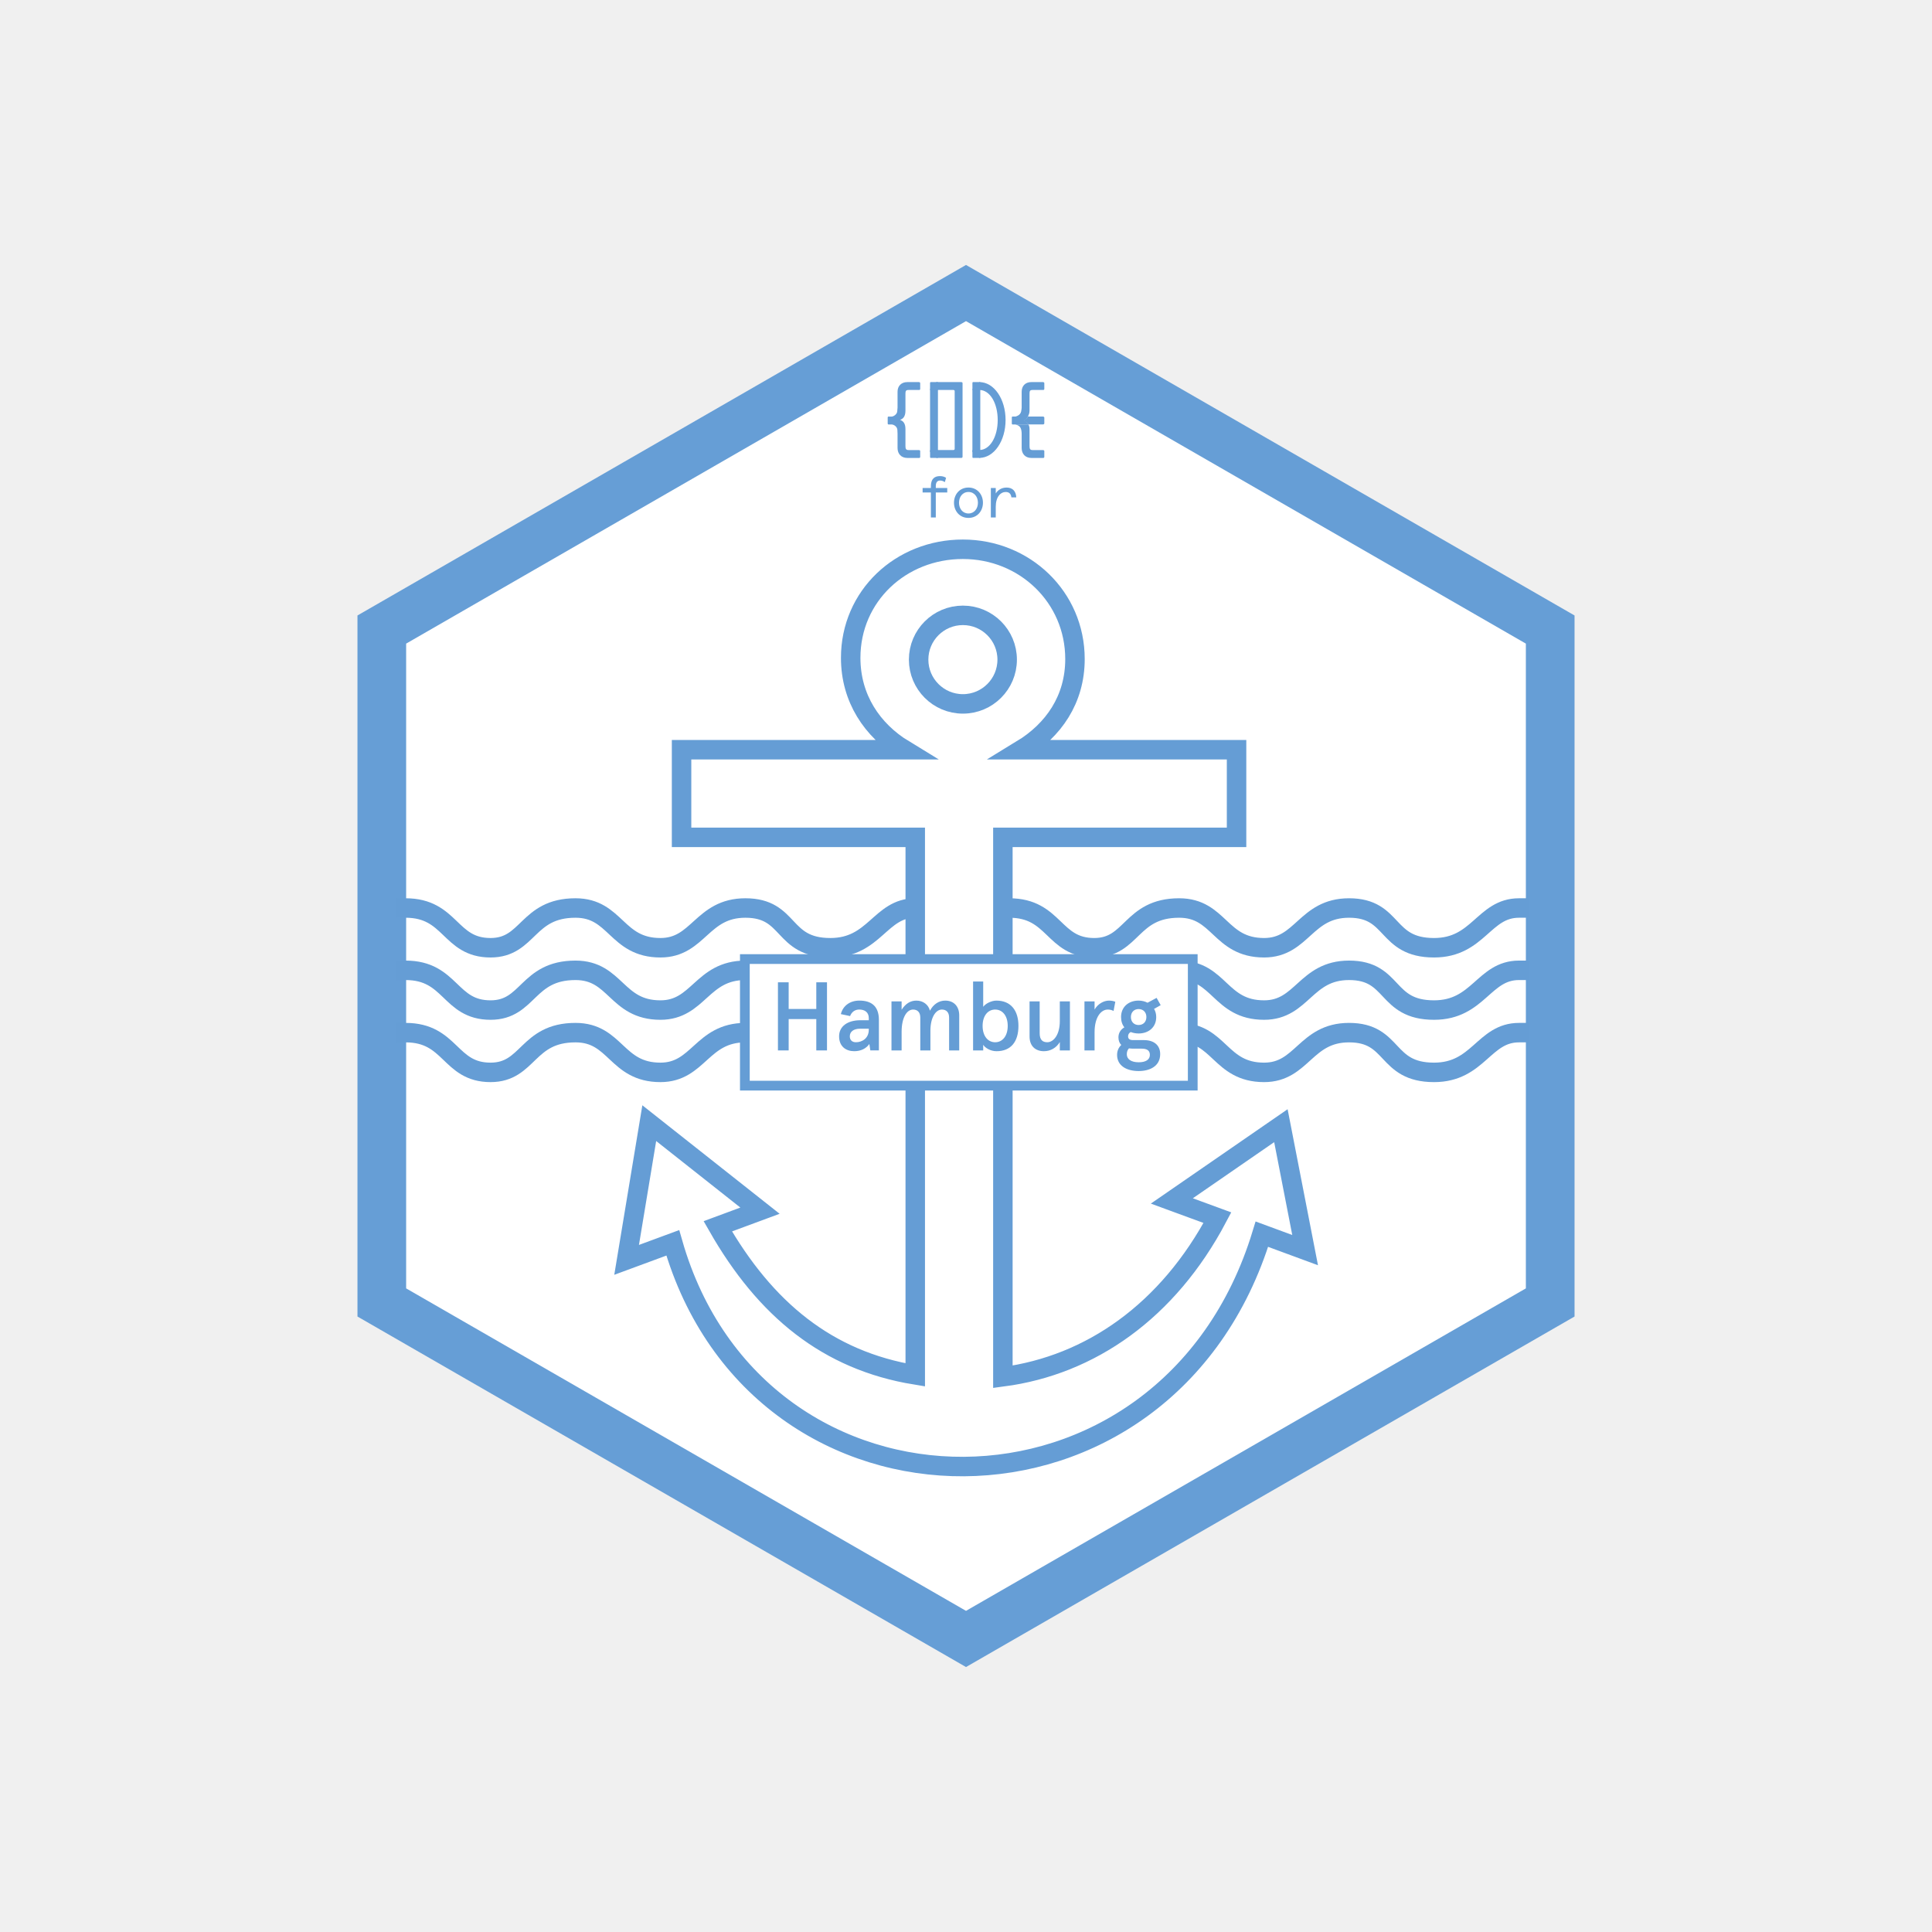
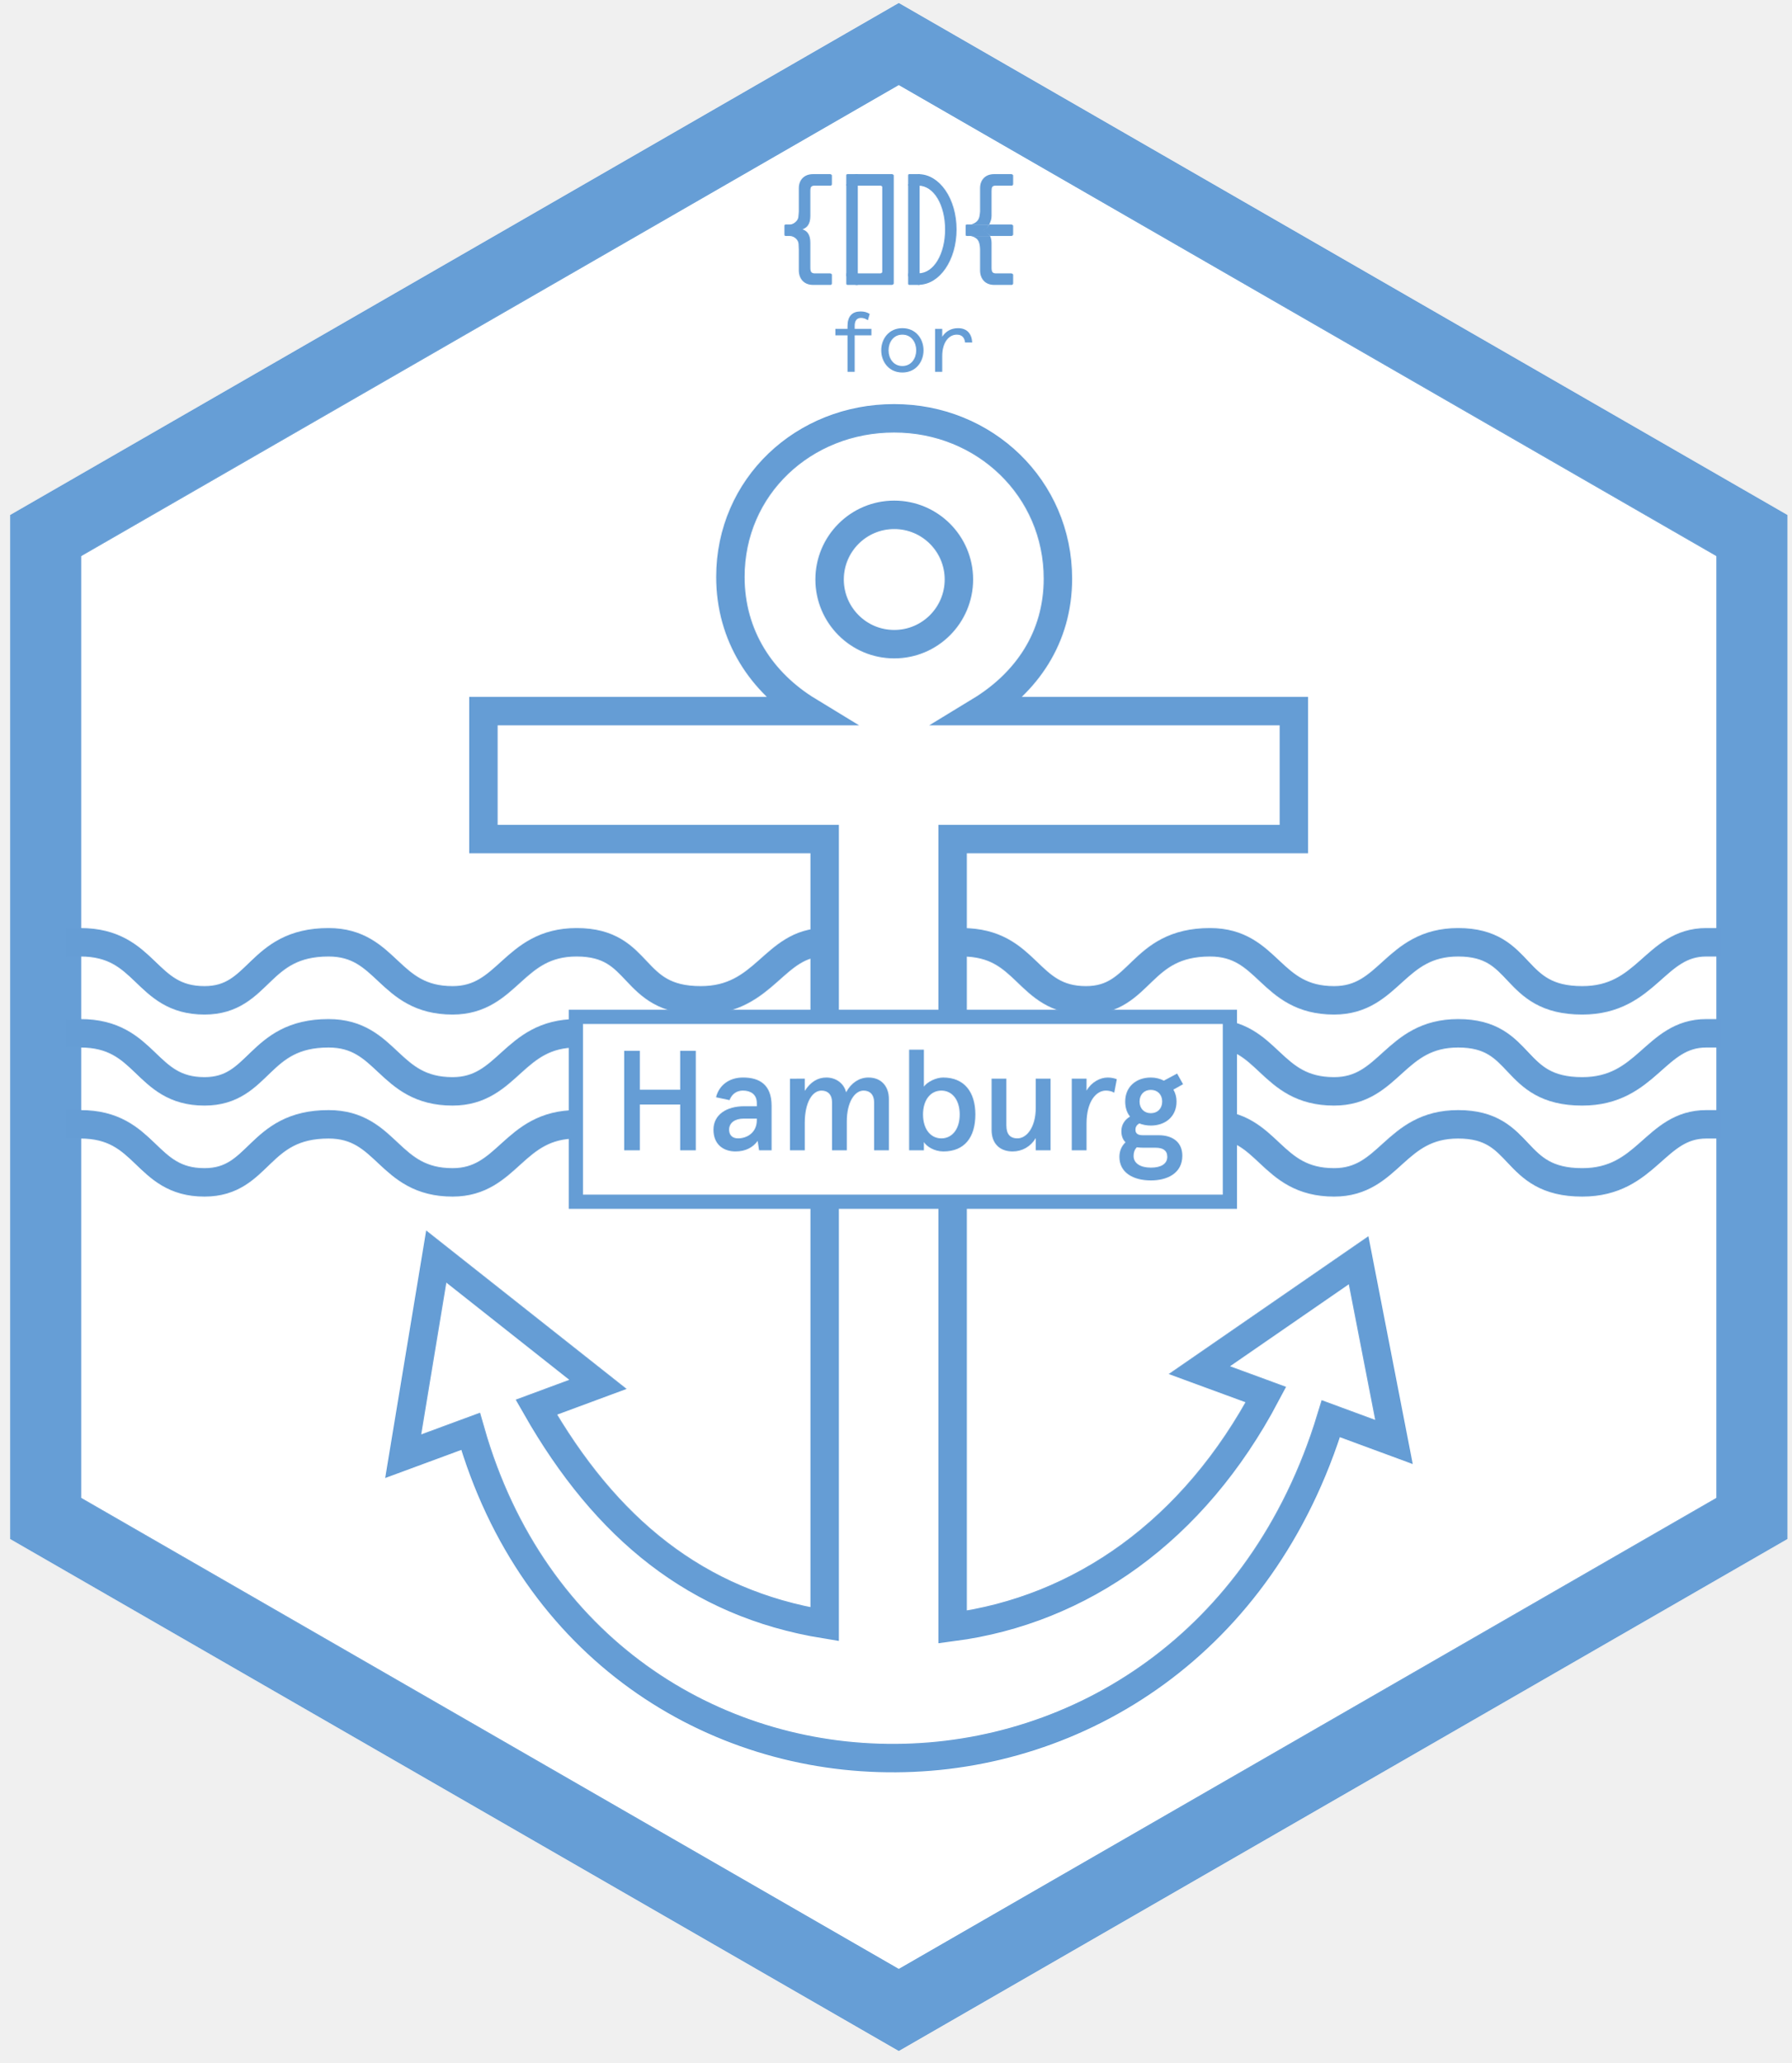
- <svg xmlns="http://www.w3.org/2000/svg" xmlns:xlink="http://www.w3.org/1999/xlink" version="1.1" id="Ebene_1" x="0px" y="0px" width="198.425px" height="198.425px" viewBox="0 0 198.425 198.425" enable-background="new 0 0 198.425 198.425" xml:space="preserve">
-   <polygon fill="#FFFFFF" points="39.213,133.768 39.213,64.658 99.213,30.098 159.213,64.658 159.213,133.768 99.213,168.328 " />
-   <path fill="#669ED6" d="M99.213,32.982l57.5,33.12v66.221l-57.5,33.119l-57.5-33.119V66.102L99.213,32.982z M99.213,27.212l-62.5,36  v72.001l62.5,36l62.5-36V63.212L99.213,27.212z" />
-   <g>
-     <defs>
-       <rect id="SVGID_1_" width="198.425" height="198.425" />
-     </defs>
-     <clipPath id="SVGID_2_">
-       <use xlink:href="#SVGID_1_" overflow="visible" />
-     </clipPath>
-     <path clip-path="url(#SVGID_2_)" fill="#659DD5" d="M97.041,49.516c-0.186-0.12-0.324-0.162-0.486-0.162   c-0.287,0-0.444,0.18-0.444,0.57v0.197h1.176v0.457h-1.176v2.566h-0.504v-2.566h-0.851v-0.457h0.851v-0.185   c0-0.732,0.354-1.038,0.93-1.038c0.275,0,0.461,0.072,0.629,0.174L97.041,49.516z" />
-     <path clip-path="url(#SVGID_2_)" fill="#659DD5" d="M99.465,50.073c0.924,0,1.488,0.726,1.488,1.559c0,0.834-0.564,1.56-1.488,1.56   s-1.486-0.726-1.486-1.56C97.979,50.799,98.541,50.073,99.465,50.073 M99.465,52.736c0.617,0,0.973-0.522,0.973-1.104   c0-0.581-0.355-1.103-0.973-1.103s-0.971,0.522-0.971,1.103C98.494,52.214,98.848,52.736,99.465,52.736" />
-     <path clip-path="url(#SVGID_2_)" fill="#659DD5" d="M103.875,51.081c-0.043-0.348-0.223-0.552-0.582-0.552   c-0.527,0-1.025,0.498-1.025,1.524v1.091h-0.504v-3.022h0.504v0.557c0.232-0.366,0.611-0.605,1.115-0.605   c0.6,0,0.959,0.36,0.994,1.007H103.875z" />
-     <polygon clip-path="url(#SVGID_2_)" fill="#659DD5" points="95.521,39.951 95.521,40.051 95.521,46.426 96.053,46.426    96.204,46.426 96.331,46.426 96.331,39.951  " />
-     <path clip-path="url(#SVGID_2_)" fill="#659DD5" d="M98.73,47.032c0.055,0,0.129-0.05,0.129-0.105v-7.584   c0-0.056-0.074-0.101-0.129-0.101h-2.527c-0.057,0-0.077,0.023-0.077,0.051v0.151v0.505c0,0.056,0.02,0.103,0.077,0.103h1.718   c0.055,0,0.129,0.044,0.129,0.1v5.965c0,0.056-0.074,0.105-0.129,0.105h-1.718c-0.057,0-0.077,0.019-0.077,0.047v0.152v0.506   c0,0.055,0.02,0.105,0.077,0.105H98.73z" />
-     <polygon clip-path="url(#SVGID_2_)" fill="#659DD5" points="99.871,39.951 99.871,40.051 99.871,46.426 100.551,46.426    100.68,46.426 100.68,39.951  " />
-     <path clip-path="url(#SVGID_2_)" fill="#659DD5" d="M100.578,47.028v-0.809c1.113,0,1.891-1.383,1.891-3.084   c0-1.7-0.777-3.084-1.891-3.084v-0.809c1.52,0,2.699,1.746,2.699,3.893C103.277,45.281,102.098,47.028,100.578,47.028" />
-     <path clip-path="url(#SVGID_2_)" fill="#659DD5" d="M92.182,44.541v1.115v0.359c0,0.605,0.389,1.018,1,1.018h0.172h0.496h0.584   c0.027,0,0.074-0.051,0.074-0.106v-0.607c0-0.055-0.07-0.097-0.125-0.097h-0.582h-0.297h-0.183c-0.26,0-0.328-0.111-0.328-0.41   v-0.178v-0.973v-0.594c0-0.61-0.249-0.835-0.551-0.945c0.302-0.11,0.551-0.335,0.551-0.944v-0.422v-1.069v-0.254   c0-0.294,0.058-0.382,0.328-0.382h0.228h0.291h0.594c0.027,0,0.074-0.046,0.074-0.101v-0.607c0-0.056-0.07-0.101-0.125-0.101   h-0.486h-0.459h-0.256c-0.611,0-1,0.396-1,0.988v0.318v1.323c0,0-0.02,0.303-0.035,0.407c-0.037,0.273-0.373,0.508-0.58,0.505   h-0.319c-0.056,0-0.078,0.043-0.078,0.099v0.607c0,0.055,0.022,0.103,0.078,0.103h0.291c0.264-0.004,0.6,0.219,0.625,0.552   C92.171,44.242,92.182,44.541,92.182,44.541" />
-     <path clip-path="url(#SVGID_2_)" fill="#659DD5" d="M96.203,39.242h-0.287h-0.32c-0.057,0-0.077,0.046-0.077,0.101v0.187v0.42   v0.102h0.077h0.607h0.127V39.95v-0.607v-0.101H96.203z" />
-     <path clip-path="url(#SVGID_2_)" fill="#659DD5" d="M95.521,46.32v0.287v0.32c0,0.055,0.018,0.105,0.074,0.105h0.188h0.42h0.127   v-0.105V46.32v-0.097h-0.127h-0.608h-0.074V46.32z" />
-     <path clip-path="url(#SVGID_2_)" fill="#659DD5" d="M100.551,39.242h-0.287h-0.32c-0.057,0-0.072,0.046-0.072,0.101v0.187v0.42   v0.102h0.072h0.607h0.129V39.95v-0.607v-0.101H100.551z" />
-     <path clip-path="url(#SVGID_2_)" fill="#659DD5" d="M99.871,46.32v0.287v0.32c0,0.055,0.016,0.105,0.072,0.105h0.188h0.42h0.129   v-0.105V46.32v-0.097h-0.129h-0.607h-0.072V46.32z" />
-     <path clip-path="url(#SVGID_2_)" fill="#659DD5" d="M104.93,44.541v1.115v0.359c0,0.605,0.379,1.018,0.992,1.018h0.172h0.494h0.584   c0.029,0,0.084-0.051,0.084-0.106v-0.607c0-0.055-0.078-0.097-0.133-0.097h-0.582h-0.297h-0.184c-0.262,0-0.322-0.111-0.322-0.41   v-0.178v-0.973v-0.594c0-0.196-0.057-0.374-0.102-0.475h-1.359c0.373,0.101,0.533,0.235,0.609,0.559   C104.926,44.313,104.93,44.541,104.93,44.541" />
-     <path clip-path="url(#SVGID_2_)" fill="#659DD5" d="M104.871,42.278c-0.078,0.265-0.254,0.404-0.564,0.505h1.273   c0.078-0.202,0.158-0.337,0.158-0.605v-0.421v-1.069v-0.254c0-0.295,0.051-0.382,0.322-0.382h0.229h0.289h0.594   c0.029,0,0.084-0.046,0.084-0.102v-0.607c0-0.055-0.078-0.101-0.133-0.101h-0.486h-0.459h-0.256c-0.614,0-0.992,0.397-0.992,0.989   v0.318v1.322C104.93,41.871,104.91,42.146,104.871,42.278" />
-     <path clip-path="url(#SVGID_2_)" fill="#659DD5" d="M105.068,43.194c0.205,0.075,0.43,0.196,0.568,0.398h1.486   c0.055,0,0.134-0.047,0.134-0.103v-0.607c0-0.056-0.079-0.099-0.134-0.099h-1.543C105.479,42.986,105.238,43.132,105.068,43.194" />
-     <path clip-path="url(#SVGID_2_)" fill="#659DD5" d="M103.988,42.783c-0.057,0-0.07,0.043-0.07,0.099v0.607   c0,0.055,0.014,0.104,0.07,0.104h0.289h1.359c-0.092-0.203-0.318-0.342-0.48-0.405c0.17-0.062,0.322-0.203,0.424-0.405h-1.273   H103.988z" />
-     <path clip-path="url(#SVGID_2_)" fill="none" stroke="#659DD5" stroke-width="2" stroke-linecap="square" stroke-linejoin="round" stroke-miterlimit="10" d="   M94.006,93.256c-3.628,0-4.149,4.082-8.725,4.082c-5.051,0-4.031-4.082-8.725-4.082c-4.489,0-4.797,4.082-8.726,4.082   c-4.56,0-4.56-4.082-8.724-4.082c-5,0-4.797,4.082-8.725,4.082c-4.236,0-4.031-4.082-8.726-4.082" />
-     <path clip-path="url(#SVGID_2_)" fill="none" stroke="#659DD5" stroke-width="2" stroke-linecap="square" stroke-linejoin="round" stroke-miterlimit="10" d="   M156.006,93.256c-3.628,0-4.149,4.082-8.725,4.082c-5.052,0-4.031-4.082-8.726-4.082c-4.489,0-4.797,4.082-8.726,4.082   c-4.561,0-4.561-4.082-8.725-4.082c-5,0-4.797,4.082-8.725,4.082c-4.236,0-4.031-4.082-8.726-4.082" />
-     <path clip-path="url(#SVGID_2_)" fill="none" stroke="#659DD5" stroke-width="2" stroke-linecap="square" stroke-linejoin="round" stroke-miterlimit="10" d="   M94.006,99.656c-3.628,0-4.149,4.082-8.725,4.082c-5.051,0-4.031-4.082-8.725-4.082c-4.489,0-4.797,4.082-8.726,4.082   c-4.56,0-4.56-4.082-8.724-4.082c-5,0-4.797,4.082-8.725,4.082c-4.236,0-4.031-4.082-8.726-4.082" />
-     <path clip-path="url(#SVGID_2_)" fill="none" stroke="#659DD5" stroke-width="2" stroke-linecap="square" stroke-linejoin="round" stroke-miterlimit="10" d="   M156.006,99.656c-3.628,0-4.149,4.082-8.725,4.082c-5.052,0-4.031-4.082-8.726-4.082c-4.489,0-4.797,4.082-8.726,4.082   c-4.561,0-4.561-4.082-8.725-4.082c-5,0-4.797,4.082-8.725,4.082c-4.236,0-4.031-4.082-8.726-4.082" />
-     <path clip-path="url(#SVGID_2_)" fill="none" stroke="#659DD5" stroke-width="2" stroke-linecap="square" stroke-linejoin="round" stroke-miterlimit="10" d="   M94.006,106.056c-3.628,0-4.149,4.082-8.725,4.082c-5.051,0-4.031-4.082-8.725-4.082c-4.489,0-4.797,4.082-8.726,4.082   c-4.56,0-4.56-4.082-8.724-4.082c-5,0-4.797,4.082-8.725,4.082c-4.236,0-4.031-4.082-8.726-4.082" />
-     <path clip-path="url(#SVGID_2_)" fill="none" stroke="#659DD5" stroke-width="2" stroke-linecap="square" stroke-linejoin="round" stroke-miterlimit="10" d="   M156.006,106.056c-3.628,0-4.149,4.082-8.725,4.082c-5.052,0-4.031-4.082-8.726-4.082c-4.489,0-4.797,4.082-8.726,4.082   c-4.561,0-4.561-4.082-8.725-4.082c-5,0-4.797,4.082-8.725,4.082c-4.236,0-4.031-4.082-8.726-4.082" />
-     <path clip-path="url(#SVGID_2_)" fill="#FFFFFF" d="M134.042,128.393l-2.488-12.78l-11.201,7.729l4.681,1.718   C119.959,134.654,112,140.214,103,141.404V86h24v-9h-22.079c3.287-2,5.484-5.168,5.484-9.312c0-6.362-5.156-11.276-11.517-11.276   c-6.362,0-11.518,4.793-11.518,11.154c0,4.145,2.197,7.434,5.484,9.434H70v9h24v55.207c-9-1.475-15.396-6.711-20.279-15.261   l4.334-1.604l-11.373-8.989l-2.326,14.041l4.741-1.75c8.767,30.659,50.797,30.91,60.504-0.889L134.042,128.393z" />
-     <path clip-path="url(#SVGID_2_)" fill="none" stroke="#659DD5" stroke-width="2" stroke-miterlimit="10" d="M134.042,128.393   l-2.488-12.78l-11.201,7.729l4.681,1.718C119.959,134.654,112,140.214,103,141.404V86h24v-9h-22.079   c3.287-2,5.484-5.168,5.484-9.312c0-6.362-5.156-11.276-11.517-11.276c-6.362,0-11.518,4.793-11.518,11.154   c0,4.145,2.197,7.434,5.484,9.434H70v9h24v55.207c-9-1.475-15.396-6.711-20.279-15.261l4.334-1.604l-11.373-8.989l-2.326,14.041   l4.741-1.75c8.767,30.659,50.797,30.91,60.504-0.889L134.042,128.393z" />
-     <circle clip-path="url(#SVGID_2_)" fill="none" stroke="#659DD5" stroke-width="2" stroke-miterlimit="10" cx="98.894" cy="67.746" r="4.547" />
-     <rect x="76.5" y="98.5" clip-path="url(#SVGID_2_)" fill="#FFFFFF" width="46" height="13" />
-     <rect x="76.5" y="98.5" clip-path="url(#SVGID_2_)" fill="none" stroke="#659DD5" stroke-miterlimit="10" width="46" height="13" />
-     <polygon clip-path="url(#SVGID_2_)" fill="#659DD5" points="79.898,100.887 80.999,100.887 80.999,103.625 83.837,103.625    83.837,100.887 84.936,100.887 84.936,107.883 83.837,107.883 83.837,104.664 80.999,104.664 80.999,107.883 79.898,107.883  " />
-     <path clip-path="url(#SVGID_2_)" fill="#659DD5" d="M88.357,104.784h0.871v-0.22c0-0.63-0.451-0.88-0.98-0.88   c-0.41,0-0.77,0.22-0.94,0.671l-0.949-0.201c0.209-0.85,0.93-1.389,1.899-1.389c1.17,0,2.009,0.51,2.009,1.988v3.129h-0.88   l-0.1-0.66c-0.33,0.46-0.85,0.74-1.559,0.74c-0.84,0-1.549-0.48-1.549-1.529C86.179,105.394,87.068,104.784,88.357,104.784    M87.908,107.043c0.641,0,1.32-0.41,1.32-1.279v-0.11h-0.91c-0.64,0-1.039,0.3-1.039,0.78   C87.279,106.773,87.469,107.043,87.908,107.043" />
-     <path clip-path="url(#SVGID_2_)" fill="#659DD5" d="M92.6,102.846v0.859c0.408-0.63,0.908-0.939,1.518-0.939   c0.679,0,1.24,0.409,1.39,1.039c0.35-0.66,0.92-1.039,1.569-1.039c0.919,0,1.439,0.629,1.439,1.509v3.608h-1.039v-3.379   c0-0.549-0.301-0.819-0.74-0.819c-0.619,0-1.18,0.79-1.18,2.179v2.02h-1.039v-3.379c0-0.549-0.299-0.819-0.74-0.819   c-0.629,0-1.178,0.79-1.178,2.288v1.91h-1.041v-5.037H92.6z" />
-     <path clip-path="url(#SVGID_2_)" fill="#659DD5" d="M102.348,107.963c-0.659,0-1.199-0.371-1.369-0.66v0.58h-1.039v-7.076h1.039   v2.598c0.23-0.329,0.85-0.639,1.35-0.639c1.51,0,2.27,1.039,2.27,2.598C104.598,106.973,103.838,107.963,102.348,107.963    M102.209,103.685c-0.75,0-1.291,0.64-1.291,1.679c0,1.04,0.541,1.68,1.291,1.68c0.748,0,1.289-0.64,1.289-1.68   C103.498,104.324,102.957,103.685,102.209,103.685" />
-     <path clip-path="url(#SVGID_2_)" fill="#659DD5" d="M108.848,107.883v-0.859c-0.359,0.6-0.959,0.939-1.629,0.939   c-0.879,0-1.479-0.53-1.479-1.51v-3.607h1.039v3.277c0,0.68,0.309,0.92,0.779,0.92c0.65,0,1.289-0.77,1.289-2.159v-2.038h1.039   v5.037H108.848z" />
-     <path clip-path="url(#SVGID_2_)" fill="#659DD5" d="M111.379,107.883v-5.037h1.039v0.839c0.35-0.6,0.951-0.919,1.49-0.919   c0.27,0,0.49,0.06,0.639,0.119l-0.18,0.949c-0.16-0.1-0.379-0.149-0.59-0.149c-0.67,0-1.359,0.739-1.359,2.329v1.869H111.379z" />
-     <path clip-path="url(#SVGID_2_)" fill="#659DD5" d="M116.938,102.766c0.34,0,0.65,0.08,0.92,0.219l0.93-0.499l0.42,0.749   l-0.68,0.381c0.141,0.239,0.221,0.52,0.221,0.839c0,1.06-0.791,1.688-1.811,1.688c-0.299,0-0.578-0.059-0.809-0.149   c-0.18,0.101-0.27,0.25-0.27,0.44c0,0.27,0.17,0.389,0.52,0.389h1.109c0.988,0,1.668,0.49,1.668,1.439   c0,1.25-1.078,1.739-2.207,1.739c-1.27,0-2.219-0.56-2.219-1.659c0-0.43,0.17-0.779,0.43-1.02c-0.182-0.18-0.291-0.439-0.291-0.789   c0-0.449,0.24-0.81,0.609-1.02c-0.219-0.27-0.34-0.63-0.34-1.06C115.139,103.404,115.918,102.766,116.938,102.766 M116.459,107.703   c-0.18,0-0.35-0.011-0.51-0.031c-0.15,0.16-0.221,0.351-0.221,0.61c0,0.499,0.451,0.819,1.221,0.819c0.719,0,1.148-0.27,1.148-0.76   c0-0.479-0.34-0.639-0.83-0.639H116.459z M116.938,105.273c0.471,0,0.801-0.319,0.801-0.819c0-0.499-0.33-0.819-0.801-0.819   c-0.459,0-0.789,0.32-0.789,0.819C116.148,104.954,116.479,105.273,116.938,105.273" />
-   </g>
+ <svg xmlns="http://www.w3.org/2000/svg" width="126" height="145" viewBox="0 0 126 145" fill="none">
+   <path d="M3.213 106.768V37.658L63.213 3.098L123.213 37.658V106.768L63.213 141.328L3.213 106.768Z" fill="white" />
+   <path d="M63.213 5.982L120.713 39.102V105.323L63.213 138.442L5.713 105.323V39.102L63.213 5.982ZM63.213 0.212L0.713 36.212V108.213L63.213 144.213L125.713 108.213V36.212L63.213 0.212Z" fill="#669ED6" />
+   <path d="M61.041 22.516C60.855 22.396 60.717 22.354 60.555 22.354C60.268 22.354 60.111 22.534 60.111 22.924V23.121H61.287V23.578H60.111V26.144H59.607V23.578H58.756V23.121H59.607V22.936C59.607 22.204 59.961 21.898 60.537 21.898C60.812 21.898 60.998 21.97 61.166 22.072L61.041 22.516Z" fill="#659DD5" />
+   <path d="M63.465 23.073C64.389 23.073 64.953 23.799 64.953 24.632C64.953 25.466 64.389 26.192 63.465 26.192C62.541 26.192 61.979 25.466 61.979 24.632C61.979 23.799 62.541 23.073 63.465 23.073ZM63.465 25.736C64.082 25.736 64.438 25.214 64.438 24.632C64.438 24.051 64.083 23.529 63.465 23.529C62.847 23.529 62.494 24.051 62.494 24.632C62.494 25.214 62.848 25.736 63.465 25.736Z" fill="#659DD5" />
+   <path d="M67.875 24.081C67.832 23.733 67.652 23.529 67.293 23.529C66.766 23.529 66.268 24.027 66.268 25.053V26.144H65.764V23.122H66.268V23.679C66.5 23.313 66.879 23.074 67.383 23.074C67.983 23.074 68.342 23.434 68.377 24.081H67.875Z" fill="#659DD5" />
+   <path d="M59.521 12.951V13.051V19.426H60.053H60.204H60.331V12.951H59.521Z" fill="#659DD5" />
+   <path d="M62.73 20.032C62.785 20.032 62.859 19.982 62.859 19.927V12.343C62.859 12.287 62.785 12.242 62.73 12.242H60.203C60.146 12.242 60.126 12.265 60.126 12.293V12.444V12.949C60.126 13.005 60.146 13.052 60.203 13.052H61.921C61.976 13.052 62.05 13.096 62.05 13.152V19.117C62.05 19.173 61.976 19.222 61.921 19.222H60.203C60.146 19.222 60.126 19.241 60.126 19.269V19.421V19.927C60.126 19.982 60.146 20.032 60.203 20.032H62.73Z" fill="#659DD5" />
+   <path d="M63.871 12.951V13.051V19.426H64.551H64.68V12.951H63.871Z" fill="#659DD5" />
+   <path d="M64.578 20.028V19.219C65.691 19.219 66.469 17.836 66.469 16.135C66.469 14.435 65.692 13.051 64.578 13.051V12.242C66.098 12.242 67.277 13.988 67.277 16.135C67.277 18.281 66.098 20.028 64.578 20.028Z" fill="#659DD5" />
+   <path d="M56.182 17.541V18.656V19.015C56.182 19.62 56.571 20.033 57.182 20.033H57.354H57.85H58.434C58.461 20.033 58.508 19.982 58.508 19.927V19.32C58.508 19.265 58.438 19.223 58.383 19.223H57.801H57.504H57.321C57.061 19.223 56.993 19.112 56.993 18.813V18.635V17.662V17.068C56.993 16.458 56.744 16.233 56.442 16.123C56.744 16.013 56.993 15.788 56.993 15.179V14.757V13.688V13.434C56.993 13.14 57.051 13.052 57.321 13.052H57.549H57.84H58.434C58.461 13.052 58.508 13.006 58.508 12.951V12.344C58.508 12.288 58.438 12.243 58.383 12.243H57.897H57.438H57.182C56.571 12.243 56.182 12.639 56.182 13.231V13.549V14.872C56.182 14.872 56.162 15.175 56.147 15.279C56.11 15.552 55.774 15.787 55.567 15.784H55.248C55.192 15.784 55.17 15.827 55.17 15.883V16.49C55.17 16.545 55.192 16.593 55.248 16.593H55.539C55.803 16.589 56.139 16.812 56.164 17.145C56.171 17.242 56.182 17.541 56.182 17.541Z" fill="#659DD5" />
+   <path d="M60.203 12.242H59.916H59.596C59.539 12.242 59.519 12.288 59.519 12.343V12.53V12.95V13.052H59.596H60.203H60.33V12.95V12.343V12.242H60.203Z" fill="#659DD5" />
+   <path d="M59.521 19.32V19.607V19.927C59.521 19.982 59.539 20.032 59.595 20.032H59.783H60.203H60.33V19.927V19.32V19.223H60.203H59.595H59.521V19.32Z" fill="#659DD5" />
+   <path d="M64.551 12.242H64.264H63.944C63.887 12.242 63.872 12.288 63.872 12.343V12.53V12.95V13.052H63.944H64.551H64.68V12.95V12.343V12.242H64.551Z" fill="#659DD5" />
+   <path d="M63.871 19.32V19.607V19.927C63.871 19.982 63.887 20.032 63.943 20.032H64.131H64.551H64.68V19.927V19.32V19.223H64.551H63.944H63.872L63.871 19.32Z" fill="#659DD5" />
+   <path d="M68.93 17.541V18.656V19.015C68.93 19.62 69.309 20.033 69.922 20.033H70.094H70.588H71.172C71.201 20.033 71.256 19.982 71.256 19.927V19.32C71.256 19.265 71.178 19.223 71.123 19.223H70.541H70.244H70.06C69.798 19.223 69.738 19.112 69.738 18.813V18.635V17.662V17.068C69.738 16.872 69.681 16.694 69.636 16.593H68.277C68.65 16.694 68.81 16.828 68.886 17.152C68.926 17.313 68.93 17.541 68.93 17.541Z" fill="#659DD5" />
+   <path d="M68.871 15.278C68.793 15.543 68.617 15.682 68.307 15.783H69.58C69.658 15.581 69.738 15.446 69.738 15.178V14.757V13.688V13.434C69.738 13.139 69.789 13.052 70.06 13.052H70.289H70.578H71.172C71.201 13.052 71.256 13.006 71.256 12.95V12.343C71.256 12.288 71.178 12.242 71.123 12.242H70.637H70.178H69.922C69.308 12.242 68.93 12.639 68.93 13.231V13.549V14.871C68.93 14.871 68.91 15.146 68.871 15.278Z" fill="#659DD5" />
+   <path d="M69.068 16.194C69.273 16.269 69.498 16.39 69.636 16.592H71.122C71.177 16.592 71.256 16.545 71.256 16.489V15.882C71.256 15.826 71.177 15.783 71.122 15.783H69.579C69.479 15.986 69.238 16.132 69.068 16.194Z" fill="#659DD5" />
+   <path d="M67.988 15.783C67.931 15.783 67.918 15.826 67.918 15.882V16.489C67.918 16.544 67.932 16.593 67.988 16.593H68.277H69.636C69.544 16.39 69.318 16.251 69.156 16.188C69.326 16.126 69.478 15.985 69.58 15.783H68.307H67.988Z" fill="#659DD5" />
+   <path d="M58.006 66.256C54.378 66.256 53.857 70.338 49.281 70.338C44.23 70.338 45.25 66.256 40.556 66.256C36.067 66.256 35.759 70.338 31.83 70.338C27.27 70.338 27.27 66.256 23.106 66.256C18.106 66.256 18.309 70.338 14.381 70.338C10.145 70.338 10.35 66.256 5.655 66.256" stroke="#659DD5" stroke-width="2" stroke-miterlimit="10" stroke-linecap="square" stroke-linejoin="round" />
+   <path d="M120.006 66.256C116.378 66.256 115.857 70.338 111.281 70.338C106.229 70.338 107.25 66.256 102.555 66.256C98.066 66.256 97.758 70.338 93.829 70.338C89.268 70.338 89.268 66.256 85.104 66.256C80.104 66.256 80.307 70.338 76.379 70.338C72.143 70.338 72.348 66.256 67.653 66.256" stroke="#659DD5" stroke-width="2" stroke-miterlimit="10" stroke-linecap="square" stroke-linejoin="round" />
+   <path d="M58.006 72.656C54.378 72.656 53.857 76.738 49.281 76.738C44.23 76.738 45.25 72.656 40.556 72.656C36.067 72.656 35.759 76.738 31.83 76.738C27.27 76.738 27.27 72.656 23.106 72.656C18.106 72.656 18.309 76.738 14.381 76.738C10.145 76.738 10.35 72.656 5.655 72.656" stroke="#659DD5" stroke-width="2" stroke-miterlimit="10" stroke-linecap="square" stroke-linejoin="round" />
+   <path d="M120.006 72.656C116.378 72.656 115.857 76.738 111.281 76.738C106.229 76.738 107.25 72.656 102.555 72.656C98.066 72.656 97.758 76.738 93.829 76.738C89.268 76.738 89.268 72.656 85.104 72.656C80.104 72.656 80.307 76.738 76.379 76.738C72.143 76.738 72.348 72.656 67.653 72.656" stroke="#659DD5" stroke-width="2" stroke-miterlimit="10" stroke-linecap="square" stroke-linejoin="round" />
+   <path d="M58.006 79.056C54.378 79.056 53.857 83.138 49.281 83.138C44.23 83.138 45.25 79.056 40.556 79.056C36.067 79.056 35.759 83.138 31.83 83.138C27.27 83.138 27.27 79.056 23.106 79.056C18.106 79.056 18.309 83.138 14.381 83.138C10.145 83.138 10.35 79.056 5.655 79.056" stroke="#659DD5" stroke-width="2" stroke-miterlimit="10" stroke-linecap="square" stroke-linejoin="round" />
+   <path d="M120.006 79.056C116.378 79.056 115.857 83.138 111.281 83.138C106.229 83.138 107.25 79.056 102.555 79.056C98.066 79.056 97.758 83.138 93.829 83.138C89.268 83.138 89.268 79.056 85.104 79.056C80.104 79.056 80.307 83.138 76.379 83.138C72.143 83.138 72.348 79.056 67.653 79.056" stroke="#659DD5" stroke-width="2" stroke-miterlimit="10" stroke-linecap="square" stroke-linejoin="round" />
+   <path d="M98.042 101.393L95.554 88.613L84.353 96.342L89.034 98.06C83.959 107.654 76 113.214 67 114.404V59H91V50H68.921C72.208 48 74.405 44.832 74.405 40.688C74.405 34.326 69.249 29.412 62.888 29.412C56.526 29.412 51.37 34.205 51.37 40.566C51.37 44.711 53.567 48 56.854 50H34V59H58V114.207C49 112.732 42.604 107.496 37.721 98.946L42.055 97.342L30.682 88.353L28.356 102.394L33.097 100.644C41.864 131.303 83.894 131.554 93.601 99.755L98.042 101.393Z" fill="white" />
+   <path d="M98.042 101.393L95.554 88.613L84.353 96.342L89.034 98.06C83.959 107.654 76 113.214 67 114.404V59H91V50H68.921C72.208 48 74.405 44.832 74.405 40.688C74.405 34.326 69.249 29.412 62.888 29.412C56.526 29.412 51.37 34.205 51.37 40.566C51.37 44.711 53.567 48 56.854 50H34V59H58V114.207C49 112.732 42.604 107.496 37.721 98.946L42.055 97.342L30.682 88.353L28.356 102.394L33.097 100.644C41.864 131.303 83.894 131.554 93.601 99.755L98.042 101.393Z" stroke="#659DD5" stroke-width="2" stroke-miterlimit="10" />
+   <path d="M62.894 45.293C65.405 45.293 67.441 43.257 67.441 40.746C67.441 38.235 65.405 36.199 62.894 36.199C60.383 36.199 58.347 38.235 58.347 40.746C58.347 43.257 60.383 45.293 62.894 45.293Z" stroke="#659DD5" stroke-width="2" stroke-miterlimit="10" />
+   <path d="M86.5 71.5H40.5V84.5H86.5V71.5Z" fill="white" />
+   <path d="M86.5 71.5H40.5V84.5H86.5V71.5Z" stroke="#659DD5" stroke-miterlimit="10" />
+   <path d="M43.898 73.887H44.999V76.625H47.837V73.887H48.936V80.883H47.837V77.664H44.999V80.883H43.898V73.887Z" fill="#659DD5" />
+   <path d="M52.357 77.784H53.228V77.564C53.228 76.934 52.777 76.684 52.248 76.684C51.838 76.684 51.478 76.904 51.308 77.355L50.359 77.154C50.568 76.304 51.289 75.765 52.258 75.765C53.428 75.765 54.267 76.275 54.267 77.753V80.882H53.387L53.287 80.222C52.957 80.682 52.437 80.962 51.728 80.962C50.888 80.962 50.179 80.482 50.179 79.433C50.179 78.394 51.068 77.784 52.357 77.784ZM51.908 80.043C52.549 80.043 53.228 79.633 53.228 78.764V78.654H52.318C51.678 78.654 51.279 78.954 51.279 79.434C51.279 79.773 51.469 80.043 51.908 80.043Z" fill="#659DD5" />
+   <path d="M56.6 75.846V76.705C57.008 76.075 57.508 75.766 58.118 75.766C58.797 75.766 59.358 76.175 59.508 76.805C59.858 76.145 60.428 75.766 61.077 75.766C61.996 75.766 62.516 76.395 62.516 77.275V80.883H61.477V77.504C61.477 76.955 61.176 76.685 60.737 76.685C60.118 76.685 59.557 77.475 59.557 78.864V80.884H58.518V77.505C58.518 76.956 58.219 76.686 57.778 76.686C57.149 76.686 56.6 77.476 56.6 78.974V80.884H55.559V75.847L56.6 75.846Z" fill="#659DD5" />
+   <path d="M66.348 80.963C65.689 80.963 65.149 80.592 64.979 80.303V80.883H63.94V73.807H64.979V76.405C65.209 76.076 65.829 75.766 66.329 75.766C67.839 75.766 68.599 76.805 68.599 78.364C68.598 79.973 67.838 80.963 66.348 80.963ZM66.209 76.685C65.459 76.685 64.918 77.325 64.918 78.364C64.918 79.404 65.459 80.044 66.209 80.044C66.957 80.044 67.498 79.404 67.498 78.364C67.498 77.324 66.957 76.685 66.209 76.685Z" fill="#659DD5" />
+   <path d="M72.848 80.883V80.024C72.489 80.624 71.889 80.963 71.219 80.963C70.34 80.963 69.74 80.433 69.74 79.453V75.846H70.779V79.123C70.779 79.803 71.088 80.043 71.558 80.043C72.208 80.043 72.847 79.273 72.847 77.884V75.846H73.886V80.883H72.848Z" fill="#659DD5" />
+   <path d="M75.379 80.883V75.846H76.418V76.685C76.768 76.085 77.369 75.766 77.908 75.766C78.178 75.766 78.398 75.826 78.547 75.885L78.367 76.834C78.207 76.734 77.988 76.685 77.777 76.685C77.107 76.685 76.418 77.424 76.418 79.014V80.883H75.379Z" fill="#659DD5" />
+   <path d="M80.938 75.766C81.278 75.766 81.588 75.846 81.858 75.985L82.788 75.486L83.208 76.235L82.528 76.616C82.669 76.855 82.749 77.136 82.749 77.455C82.749 78.515 81.958 79.143 80.938 79.143C80.639 79.143 80.36 79.084 80.129 78.994C79.949 79.095 79.859 79.244 79.859 79.434C79.859 79.704 80.029 79.823 80.379 79.823H81.488C82.476 79.823 83.156 80.313 83.156 81.262C83.156 82.512 82.078 83.001 80.949 83.001C79.679 83.001 78.73 82.441 78.73 81.342C78.73 80.912 78.9 80.563 79.16 80.322C78.978 80.142 78.869 79.883 78.869 79.533C78.869 79.084 79.109 78.723 79.478 78.513C79.259 78.243 79.138 77.883 79.138 77.453C79.139 76.404 79.918 75.766 80.938 75.766ZM80.459 80.703C80.279 80.703 80.109 80.692 79.949 80.672C79.799 80.832 79.728 81.023 79.728 81.282C79.728 81.781 80.179 82.101 80.949 82.101C81.668 82.101 82.097 81.831 82.097 81.341C82.097 80.862 81.757 80.702 81.267 80.702L80.459 80.703ZM80.938 78.273C81.409 78.273 81.739 77.954 81.739 77.454C81.739 76.955 81.409 76.635 80.938 76.635C80.479 76.635 80.149 76.955 80.149 77.454C80.148 77.954 80.479 78.273 80.938 78.273Z" fill="#659DD5" />
</svg>
